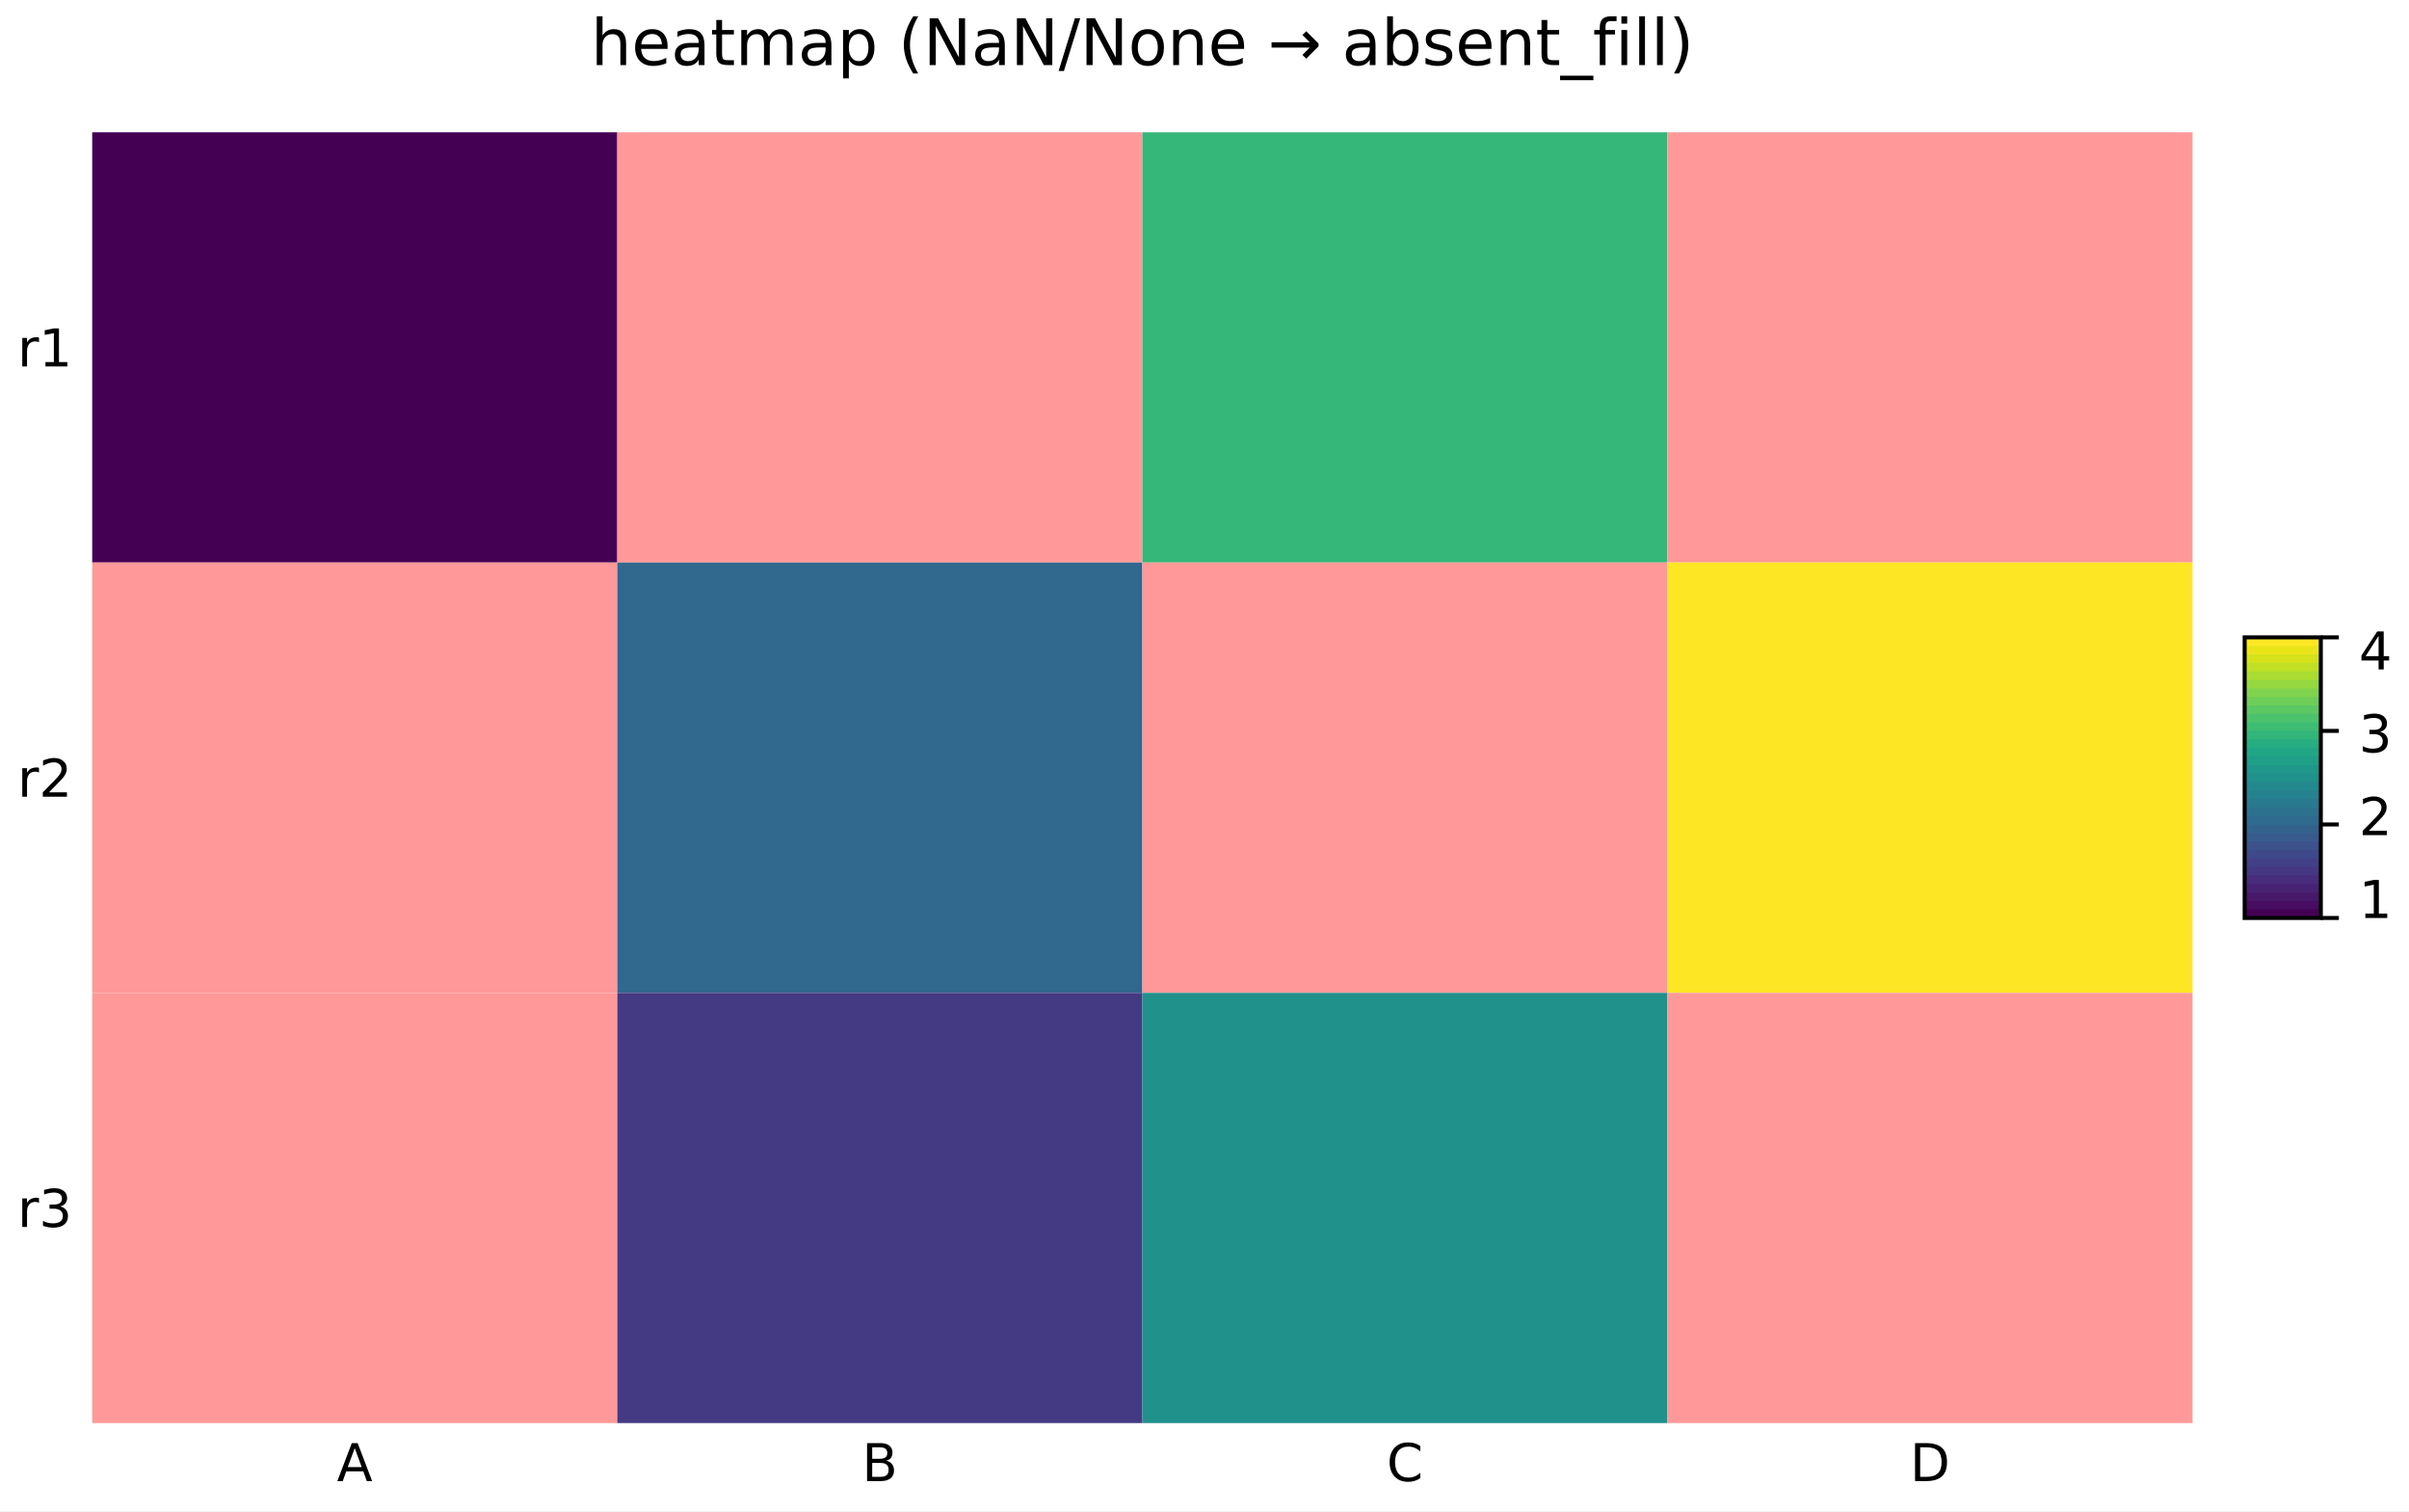
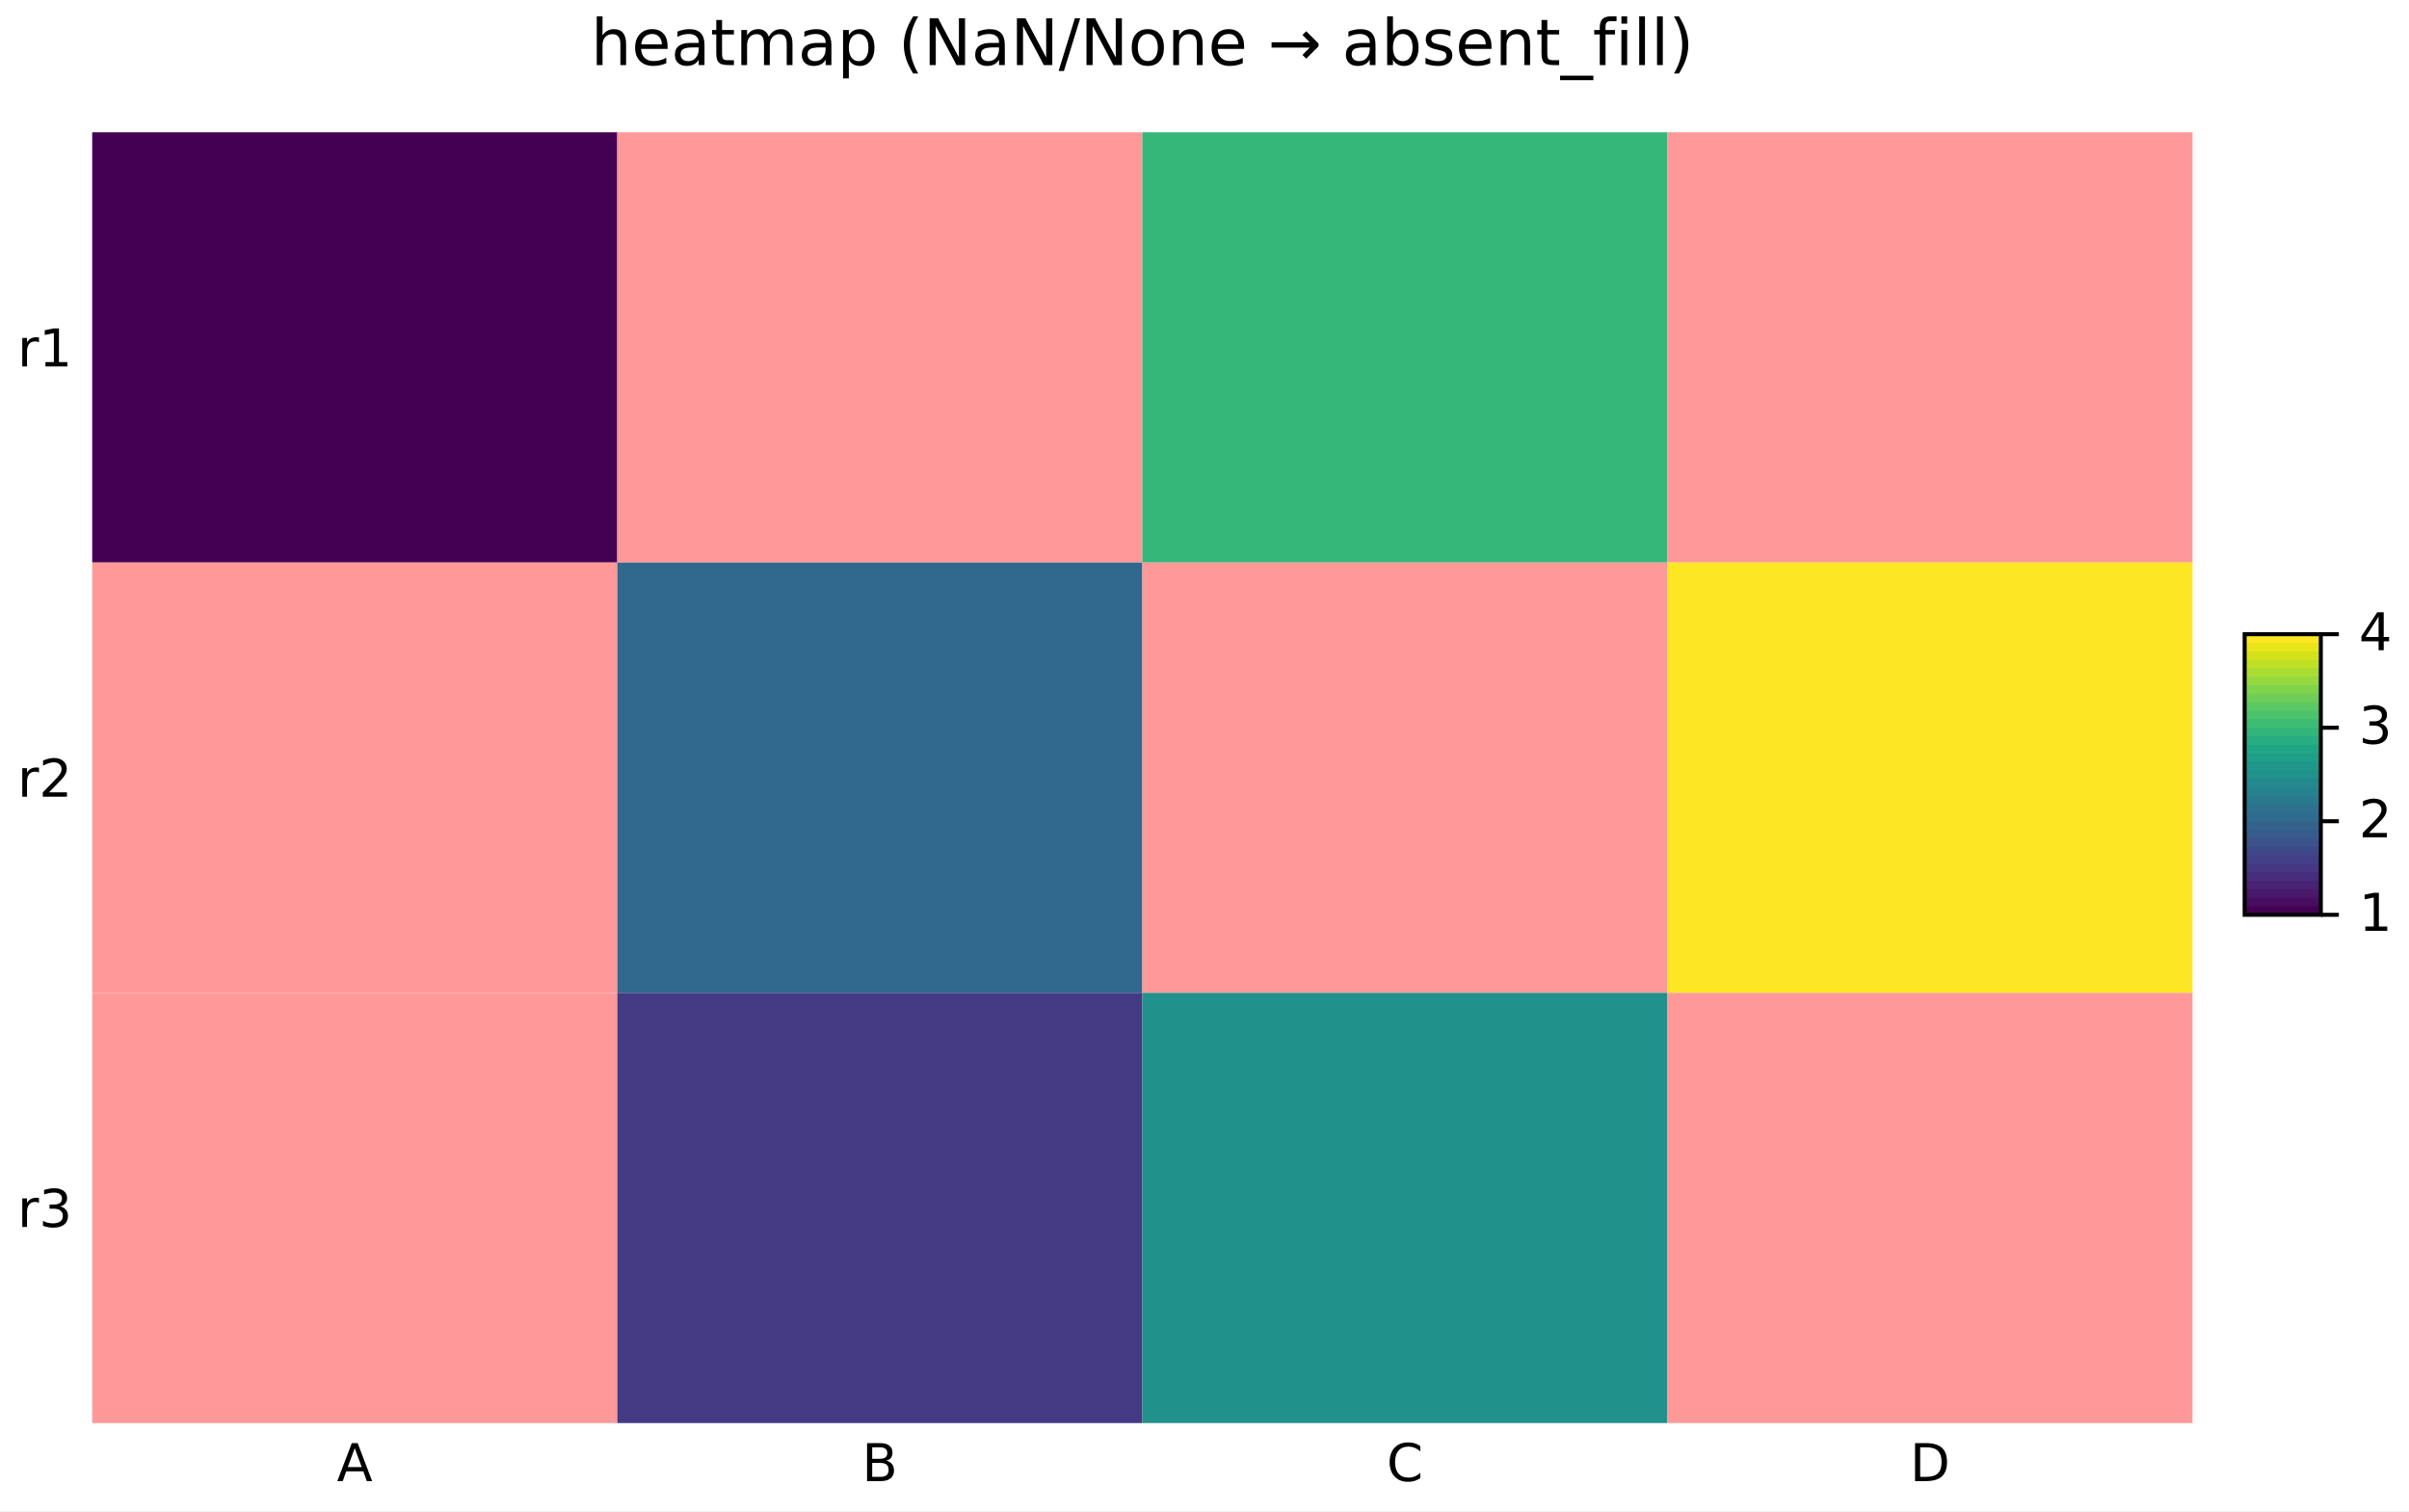
- <svg xmlns="http://www.w3.org/2000/svg" width="601" height="377" viewBox="0 0 601 377" font-family="DejaVu Sans, Bitstream Vera Sans, Verdana, Arial, sans-serif" font-size="11" data-plotlet-version="0.6.0" data-plotlet-schema="2" data-plotlet-kind="layout">
+ <svg xmlns="http://www.w3.org/2000/svg" width="601" height="377" viewBox="0 0 601 377" font-family="DejaVu Sans, Bitstream Vera Sans, Verdana, Arial, sans-serif" font-size="11" data-plotlet-version="0.6.4" data-plotlet-schema="2" data-plotlet-kind="layout">
  <rect width="601" height="377" fill="#fff" />
  <g transform="translate(4,4)">
    <g transform="translate(19.00,29.00)" data-plotlet-kind="panel" data-plotlet-title="heatmap (NaN/None → absent_fill)" data-plotlet-xscale="category" data-plotlet-yscale="category" data-plotlet-panel-bbox="4,4,593,369" data-plotlet-data-area="19,29,524,322">
      <svg x="0" y="0" width="524" height="322" overflow="hidden">
        <g class="plotlet-artist" data-plotlet-type="heatmap" data-plotlet-index="0" data-plotlet-rows="3" data-plotlet-cols="4" data-plotlet-vmin="1" data-plotlet-vmax="4" data-plotlet-cmap="viridis" data-plotlet-data-encoding="rects">
          <rect x="0.00" y="0.00" width="131.00" height="107.33" fill="rgb(68,1,84)" />
          <rect x="131.00" y="0.00" width="131.00" height="107.33" fill="#ff9999" />
          <rect x="262.00" y="0.00" width="131.00" height="107.33" fill="rgb(53,183,121)" />
          <rect x="393.00" y="0.00" width="131.00" height="107.33" fill="#ff9999" />
          <rect x="0.00" y="107.33" width="131.00" height="107.33" fill="#ff9999" />
          <rect x="131.00" y="107.33" width="131.00" height="107.33" fill="rgb(49,104,142)" />
          <rect x="262.00" y="107.33" width="131.00" height="107.33" fill="#ff9999" />
          <rect x="393.00" y="107.33" width="131.00" height="107.33" fill="rgb(253,231,37)" />
          <rect x="0.00" y="214.67" width="131.00" height="107.33" fill="#ff9999" />
          <rect x="131.00" y="214.67" width="131.00" height="107.33" fill="rgb(68,58,131)" />
          <rect x="262.00" y="214.67" width="131.00" height="107.33" fill="rgb(33,145,140)" />
          <rect x="393.00" y="214.67" width="131.00" height="107.33" fill="#ff9999" />
        </g>
      </svg>
      <path d="M65.50 328.26 63.76 332.98H67.24ZM64.77 327.00H66.23L69.84 336.48H68.51L67.64 334.05H63.37L62.51 336.48H61.16Z" fill="#000" />
      <path d="M194.60 331.95V335.42H196.66Q197.69 335.42 198.19 334.99Q198.69 334.57 198.69 333.68Q198.69 332.80 198.19 332.37Q197.69 331.95 196.66 331.95ZM194.60 328.05V330.91H196.50Q197.44 330.91 197.90 330.56Q198.36 330.21 198.36 329.48Q198.36 328.76 197.90 328.41Q197.44 328.05 196.50 328.05ZM193.32 327.00H196.59Q198.06 327.00 198.85 327.61Q199.65 328.22 199.65 329.34Q199.65 330.21 199.24 330.73Q198.83 331.24 198.05 331.37Q198.99 331.57 199.52 332.21Q200.04 332.86 200.04 333.82Q200.04 335.09 199.18 335.79Q198.31 336.48 196.72 336.48H193.32Z" fill="#000" />
      <path d="M331.33 327.73V329.08Q330.69 328.48 329.95 328.18Q329.22 327.88 328.40 327.88Q326.77 327.88 325.91 328.88Q325.04 329.87 325.04 331.75Q325.04 333.62 325.91 334.61Q326.77 335.61 328.40 335.61Q329.22 335.61 329.95 335.31Q330.69 335.01 331.33 334.41V335.75Q330.66 336.20 329.91 336.43Q329.16 336.66 328.32 336.66Q326.17 336.66 324.93 335.34Q323.69 334.03 323.69 331.75Q323.69 329.46 324.93 328.15Q326.17 326.83 328.32 326.83Q329.17 326.83 329.92 327.05Q330.67 327.28 331.33 327.73Z" fill="#000" />
      <path d="M456.05 328.05V335.42H457.60Q459.56 335.42 460.47 334.53Q461.39 333.65 461.39 331.73Q461.39 329.82 460.47 328.94Q459.56 328.05 457.60 328.05ZM454.77 327.00H457.41Q460.16 327.00 461.45 328.15Q462.74 329.29 462.74 331.73Q462.74 334.18 461.44 335.33Q460.15 336.48 457.41 336.48H454.77Z" fill="#000" />
      <path d="M-13.27 52.39Q-13.47 52.27 -13.70 52.22Q-13.93 52.17 -14.21 52.17Q-15.20 52.17 -15.73 52.81Q-16.26 53.45 -16.26 54.66V58.41H-17.44V51.30H-16.26V52.40Q-15.89 51.75 -15.30 51.44Q-14.71 51.12 -13.87 51.12Q-13.75 51.12 -13.60 51.14Q-13.46 51.16 -13.28 51.19ZM-11.66 57.33H-9.56V50.10L-11.84 50.55V49.39L-9.58 48.93H-8.29V57.33H-6.20V58.41H-11.66Z" fill="#000" />
      <path d="M-13.27 159.72Q-13.47 159.61 -13.70 159.55Q-13.93 159.50 -14.21 159.50Q-15.20 159.50 -15.73 160.14Q-16.26 160.79 -16.26 161.99V165.74H-17.44V158.63H-16.26V159.73Q-15.89 159.09 -15.30 158.77Q-14.71 158.46 -13.87 158.46Q-13.75 158.46 -13.60 158.47Q-13.46 158.49 -13.28 158.52ZM-10.78 164.66H-6.30V165.74H-12.32V164.66Q-11.59 163.90 -10.33 162.63Q-9.07 161.36 -8.75 160.99Q-8.13 160.30 -7.89 159.82Q-7.64 159.34 -7.64 158.88Q-7.64 158.12 -8.17 157.65Q-8.70 157.17 -9.55 157.17Q-10.15 157.17 -10.82 157.38Q-11.49 157.59 -12.26 158.01V156.72Q-11.48 156.41 -10.81 156.25Q-10.14 156.09 -9.58 156.09Q-8.10 156.09 -7.23 156.83Q-6.35 157.56 -6.35 158.79Q-6.35 159.38 -6.57 159.90Q-6.79 160.43 -7.37 161.14Q-7.53 161.32 -8.38 162.20Q-9.23 163.08 -10.78 164.66Z" fill="#000" />
      <path d="M-13.27 267.05Q-13.47 266.94 -13.70 266.89Q-13.93 266.83 -14.21 266.83Q-15.20 266.83 -15.73 267.48Q-16.26 268.12 -16.26 269.33V273.07H-17.44V265.96H-16.26V267.07Q-15.89 266.42 -15.30 266.11Q-14.71 265.79 -13.87 265.79Q-13.75 265.79 -13.60 265.81Q-13.46 265.82 -13.28 265.85ZM-8.00 267.96Q-7.08 268.16 -6.56 268.78Q-6.04 269.40 -6.04 270.32Q-6.04 271.72 -7.01 272.49Q-7.97 273.26 -9.75 273.26Q-10.34 273.26 -10.98 273.14Q-11.61 273.02 -12.28 272.79V271.55Q-11.75 271.86 -11.11 272.02Q-10.48 272.18 -9.79 272.18Q-8.58 272.18 -7.95 271.70Q-7.32 271.22 -7.32 270.32Q-7.32 269.48 -7.90 269.01Q-8.49 268.53 -9.54 268.53H-10.64V267.48H-9.49Q-8.54 267.48 -8.04 267.10Q-7.54 266.72 -7.54 266.01Q-7.54 265.28 -8.06 264.89Q-8.57 264.50 -9.54 264.50Q-10.07 264.50 -10.67 264.62Q-11.27 264.73 -12.00 264.97V263.83Q-11.27 263.63 -10.63 263.52Q-9.99 263.42 -9.42 263.42Q-7.96 263.42 -7.11 264.09Q-6.26 264.75 -6.26 265.88Q-6.26 266.67 -6.71 267.21Q-7.16 267.75 -8.00 267.96Z" fill="#000" />
      <path d="M133.20 -22.05V-16.77H131.77V-22.01Q131.77 -23.25 131.28 -23.87Q130.80 -24.48 129.83 -24.48Q128.66 -24.48 127.99 -23.74Q127.32 -23.00 127.32 -21.72V-16.77H125.88V-28.93H127.32V-24.16Q127.84 -24.95 128.54 -25.34Q129.23 -25.73 130.15 -25.73Q131.66 -25.73 132.43 -24.80Q133.20 -23.87 133.20 -22.05ZM143.55 -21.51V-20.80H136.95Q137.04 -19.32 137.84 -18.54Q138.64 -17.77 140.07 -17.77Q140.90 -17.77 141.68 -17.97Q142.45 -18.17 143.22 -18.58V-17.22Q142.45 -16.89 141.63 -16.72Q140.82 -16.55 139.98 -16.55Q137.89 -16.55 136.67 -17.77Q135.45 -18.98 135.45 -21.06Q135.45 -23.21 136.61 -24.47Q137.77 -25.73 139.73 -25.73Q141.50 -25.73 142.53 -24.60Q143.55 -23.46 143.55 -21.51ZM142.12 -21.93Q142.10 -23.11 141.46 -23.81Q140.81 -24.52 139.75 -24.52Q138.55 -24.52 137.82 -23.84Q137.10 -23.16 136.99 -21.92ZM149.89 -21.17Q148.15 -21.17 147.48 -20.77Q146.80 -20.38 146.80 -19.41Q146.80 -18.65 147.31 -18.20Q147.81 -17.75 148.68 -17.75Q149.88 -17.75 150.60 -18.60Q151.32 -19.45 151.32 -20.85V-21.17ZM152.76 -21.77V-16.77H151.32V-18.10Q150.83 -17.30 150.09 -16.93Q149.36 -16.55 148.30 -16.55Q146.95 -16.55 146.16 -17.30Q145.37 -18.05 145.37 -19.32Q145.37 -20.80 146.36 -21.55Q147.34 -22.30 149.30 -22.30H151.32V-22.44Q151.32 -23.43 150.67 -23.97Q150.02 -24.52 148.84 -24.52Q148.09 -24.52 147.38 -24.34Q146.66 -24.16 146.01 -23.80V-25.12Q146.80 -25.43 147.54 -25.58Q148.28 -25.73 148.98 -25.73Q150.88 -25.73 151.82 -24.75Q152.76 -23.77 152.76 -21.77ZM157.14 -28.01V-25.52H160.10V-24.41H157.14V-19.66Q157.14 -18.59 157.43 -18.28Q157.73 -17.98 158.62 -17.98H160.10V-16.77H158.62Q156.96 -16.77 156.33 -17.39Q155.70 -18.02 155.70 -19.66V-24.41H154.64V-25.52H155.70V-28.01ZM168.80 -23.84Q169.34 -24.81 170.09 -25.27Q170.84 -25.73 171.86 -25.73Q173.23 -25.73 173.97 -24.78Q174.71 -23.82 174.71 -22.05V-16.77H173.27V-22.01Q173.27 -23.27 172.82 -23.88Q172.38 -24.48 171.46 -24.48Q170.34 -24.48 169.70 -23.74Q169.05 -23.00 169.05 -21.72V-16.77H167.60V-22.01Q167.60 -23.27 167.16 -23.88Q166.71 -24.48 165.78 -24.48Q164.68 -24.48 164.03 -23.74Q163.38 -22.99 163.38 -21.72V-16.77H161.94V-25.52H163.38V-24.16Q163.88 -24.97 164.56 -25.35Q165.25 -25.73 166.20 -25.73Q167.15 -25.73 167.82 -25.25Q168.48 -24.77 168.80 -23.84ZM181.55 -21.17Q179.81 -21.17 179.14 -20.77Q178.47 -20.38 178.47 -19.41Q178.47 -18.65 178.97 -18.20Q179.48 -17.75 180.34 -17.75Q181.54 -17.75 182.26 -18.60Q182.98 -19.45 182.98 -20.85V-21.17ZM184.42 -21.77V-16.77H182.98V-18.10Q182.49 -17.30 181.76 -16.93Q181.02 -16.55 179.96 -16.55Q178.62 -16.55 177.82 -17.30Q177.03 -18.05 177.03 -19.32Q177.03 -20.80 178.02 -21.55Q179.01 -22.30 180.97 -22.30H182.98V-22.44Q182.98 -23.43 182.33 -23.97Q181.68 -24.52 180.50 -24.52Q179.75 -24.52 179.04 -24.34Q178.33 -24.16 177.67 -23.80V-25.12Q178.46 -25.43 179.20 -25.58Q179.95 -25.73 180.65 -25.73Q182.55 -25.73 183.48 -24.75Q184.42 -23.77 184.42 -21.77ZM188.77 -18.09V-13.45H187.33V-25.52H188.77V-24.20Q189.23 -24.98 189.92 -25.36Q190.61 -25.73 191.57 -25.73Q193.16 -25.73 194.16 -24.47Q195.16 -23.20 195.16 -21.14Q195.16 -19.08 194.16 -17.81Q193.16 -16.55 191.57 -16.55Q190.61 -16.55 189.92 -16.93Q189.23 -17.30 188.77 -18.09ZM193.66 -21.14Q193.66 -22.73 193.01 -23.63Q192.36 -24.53 191.22 -24.53Q190.08 -24.53 189.43 -23.63Q188.77 -22.73 188.77 -21.14Q188.77 -19.55 189.43 -18.65Q190.08 -17.75 191.22 -17.75Q192.36 -17.75 193.01 -18.65Q193.66 -19.55 193.66 -21.14ZM206.08 -28.91Q205.03 -27.12 204.52 -25.36Q204.02 -23.60 204.02 -21.80Q204.02 -19.99 204.53 -18.22Q205.04 -16.45 206.08 -14.66H204.83Q203.66 -16.50 203.07 -18.27Q202.49 -20.05 202.49 -21.80Q202.49 -23.54 203.07 -25.30Q203.65 -27.07 204.83 -28.91ZM208.93 -28.44H211.05L216.23 -18.68V-28.44H217.76V-16.77H215.63L210.46 -26.53V-16.77H208.93ZM224.81 -21.17Q223.07 -21.17 222.40 -20.77Q221.73 -20.38 221.73 -19.41Q221.73 -18.65 222.23 -18.20Q222.73 -17.75 223.60 -17.75Q224.80 -17.75 225.52 -18.60Q226.24 -19.45 226.24 -20.85V-21.17ZM227.68 -21.77V-16.77H226.24V-18.10Q225.75 -17.30 225.02 -16.93Q224.28 -16.55 223.22 -16.55Q221.88 -16.55 221.08 -17.30Q220.29 -18.05 220.29 -19.32Q220.29 -20.80 221.28 -21.55Q222.27 -22.30 224.23 -22.30H226.24V-22.44Q226.24 -23.43 225.59 -23.97Q224.94 -24.52 223.76 -24.52Q223.01 -24.52 222.30 -24.34Q221.59 -24.16 220.93 -23.80V-25.12Q221.72 -25.43 222.46 -25.58Q223.20 -25.73 223.91 -25.73Q225.80 -25.73 226.74 -24.75Q227.68 -23.77 227.68 -21.77ZM230.70 -28.44H232.83L238.00 -18.68V-28.44H239.53V-16.77H237.41L232.23 -26.53V-16.77H230.70ZM245.16 -28.44H246.49L242.43 -15.29H241.10ZM248.06 -28.44H250.19L255.36 -18.68V-28.44H256.89V-16.77H254.77L249.59 -26.53V-16.77H248.06ZM263.36 -24.52Q262.20 -24.52 261.53 -23.61Q260.86 -22.71 260.86 -21.14Q260.86 -19.57 261.53 -18.67Q262.20 -17.77 263.36 -17.77Q264.51 -17.77 265.18 -18.67Q265.85 -19.58 265.85 -21.14Q265.85 -22.70 265.18 -23.61Q264.51 -24.52 263.36 -24.52ZM263.36 -25.73Q265.23 -25.73 266.30 -24.52Q267.38 -23.30 267.38 -21.14Q267.38 -18.99 266.30 -17.77Q265.23 -16.55 263.36 -16.55Q261.48 -16.55 260.41 -17.77Q259.34 -18.99 259.34 -21.14Q259.34 -23.30 260.41 -24.52Q261.48 -25.73 263.36 -25.73ZM277.03 -22.05V-16.77H275.59V-22.01Q275.59 -23.25 275.11 -23.87Q274.62 -24.48 273.66 -24.48Q272.49 -24.48 271.82 -23.74Q271.15 -23.00 271.15 -21.72V-16.77H269.70V-25.52H271.15V-24.16Q271.66 -24.95 272.36 -25.34Q273.06 -25.73 273.98 -25.73Q275.48 -25.73 276.26 -24.80Q277.03 -23.87 277.03 -22.05ZM287.38 -21.51V-20.80H280.77Q280.87 -19.32 281.67 -18.54Q282.47 -17.77 283.90 -17.77Q284.73 -17.77 285.50 -17.97Q286.28 -18.17 287.05 -18.58V-17.22Q286.27 -16.89 285.46 -16.72Q284.65 -16.55 283.81 -16.55Q281.72 -16.55 280.50 -17.77Q279.27 -18.98 279.27 -21.06Q279.27 -23.21 280.43 -24.47Q281.59 -25.73 283.56 -25.73Q285.33 -25.73 286.36 -24.60Q287.38 -23.46 287.38 -21.51ZM285.95 -21.93Q285.93 -23.11 285.29 -23.81Q284.64 -24.52 283.58 -24.52Q282.38 -24.52 281.65 -23.84Q280.93 -23.16 280.82 -21.92ZM305.95 -22.14V-21.44L302.88 -18.37L301.94 -19.30L303.76 -21.12H294.23V-22.45H303.76L301.94 -24.27L302.88 -25.21ZM317.30 -21.17Q315.55 -21.17 314.88 -20.77Q314.21 -20.38 314.21 -19.41Q314.21 -18.65 314.71 -18.20Q315.22 -17.75 316.09 -17.75Q317.28 -17.75 318.00 -18.60Q318.73 -19.45 318.73 -20.85V-21.17ZM320.16 -21.77V-16.77H318.73V-18.10Q318.23 -17.30 317.50 -16.93Q316.77 -16.55 315.70 -16.55Q314.36 -16.55 313.57 -17.30Q312.77 -18.05 312.77 -19.32Q312.77 -20.80 313.76 -21.55Q314.75 -22.30 316.71 -22.30H318.73V-22.44Q318.73 -23.43 318.07 -23.97Q317.42 -24.52 316.24 -24.52Q315.49 -24.52 314.78 -24.34Q314.07 -24.16 313.41 -23.80V-25.12Q314.20 -25.43 314.95 -25.58Q315.69 -25.73 316.39 -25.73Q318.29 -25.73 319.23 -24.75Q320.16 -23.77 320.16 -21.77ZM329.41 -21.14Q329.41 -22.73 328.75 -23.63Q328.10 -24.53 326.96 -24.53Q325.82 -24.53 325.17 -23.63Q324.52 -22.73 324.52 -21.14Q324.52 -19.55 325.17 -18.65Q325.82 -17.75 326.96 -17.75Q328.10 -17.75 328.75 -18.65Q329.41 -19.55 329.41 -21.14ZM324.52 -24.20Q324.97 -24.98 325.66 -25.36Q326.35 -25.73 327.31 -25.73Q328.91 -25.73 329.90 -24.47Q330.90 -23.20 330.90 -21.14Q330.90 -19.08 329.90 -17.81Q328.91 -16.55 327.31 -16.55Q326.35 -16.55 325.66 -16.93Q324.97 -17.30 324.52 -18.09V-16.77H323.07V-28.93H324.52ZM338.86 -25.27V-23.91Q338.25 -24.22 337.59 -24.38Q336.94 -24.53 336.23 -24.53Q335.16 -24.53 334.63 -24.20Q334.09 -23.88 334.09 -23.22Q334.09 -22.72 334.48 -22.43Q334.86 -22.15 336.02 -21.89L336.51 -21.78Q338.04 -21.45 338.68 -20.86Q339.33 -20.26 339.33 -19.19Q339.33 -17.97 338.36 -17.26Q337.40 -16.55 335.71 -16.55Q335.01 -16.55 334.25 -16.68Q333.48 -16.82 332.64 -17.09V-18.58Q333.44 -18.16 334.21 -17.96Q334.98 -17.75 335.74 -17.75Q336.76 -17.75 337.30 -18.10Q337.85 -18.45 337.85 -19.08Q337.85 -19.66 337.46 -19.98Q337.06 -20.29 335.73 -20.58L335.23 -20.70Q333.89 -20.98 333.30 -21.56Q332.70 -22.14 332.70 -23.16Q332.70 -24.39 333.58 -25.06Q334.45 -25.73 336.06 -25.73Q336.86 -25.73 337.56 -25.62Q338.27 -25.50 338.86 -25.27ZM349.10 -21.51V-20.80H342.49Q342.59 -19.32 343.39 -18.54Q344.19 -17.77 345.62 -17.77Q346.45 -17.77 347.22 -17.97Q348.00 -18.17 348.77 -18.58V-17.22Q347.99 -16.89 347.18 -16.72Q346.37 -16.55 345.53 -16.55Q343.44 -16.55 342.21 -17.77Q340.99 -18.98 340.99 -21.06Q340.99 -23.21 342.15 -24.47Q343.31 -25.73 345.28 -25.73Q347.05 -25.73 348.07 -24.60Q349.10 -23.46 349.10 -21.51ZM347.66 -21.93Q347.65 -23.11 347.00 -23.81Q346.36 -24.52 345.30 -24.52Q344.09 -24.52 343.37 -23.84Q342.65 -23.16 342.54 -21.92ZM358.73 -22.05V-16.77H357.30V-22.01Q357.30 -23.25 356.81 -23.87Q356.33 -24.48 355.36 -24.48Q354.20 -24.48 353.52 -23.74Q352.85 -23.00 352.85 -21.72V-16.77H351.41V-25.52H352.85V-24.16Q353.37 -24.95 354.07 -25.34Q354.77 -25.73 355.68 -25.73Q357.19 -25.73 357.96 -24.80Q358.73 -23.87 358.73 -22.05ZM363.02 -28.01V-25.52H365.98V-24.41H363.02V-19.66Q363.02 -18.59 363.32 -18.28Q363.61 -17.98 364.51 -17.98H365.98V-16.77H364.51Q362.84 -16.77 362.21 -17.39Q361.58 -18.02 361.58 -19.66V-24.41H360.52V-25.52H361.58V-28.01ZM374.52 -14.12V-13.00H366.21V-14.12ZM380.30 -28.93V-27.73H378.93Q378.16 -27.73 377.86 -27.42Q377.55 -27.11 377.55 -26.30V-25.52H379.92V-24.41H377.55V-16.77H376.11V-24.41H374.73V-25.52H376.11V-26.13Q376.11 -27.59 376.79 -28.26Q377.47 -28.93 378.95 -28.93ZM381.51 -25.52H382.95V-16.77H381.51ZM381.51 -28.93H382.95V-27.11H381.51ZM385.95 -28.93H387.39V-16.77H385.95ZM390.40 -28.93H391.84V-16.77H390.40ZM394.62 -28.91H395.87Q397.04 -27.07 397.62 -25.30Q398.20 -23.54 398.20 -21.80Q398.20 -20.05 397.62 -18.27Q397.04 -16.50 395.87 -14.66H394.62Q395.66 -16.45 396.17 -18.22Q396.68 -19.99 396.68 -21.80Q396.68 -23.60 396.17 -25.36Q395.66 -27.12 394.62 -28.91Z" fill="#000" />
-       <g transform="translate(537.00,126.00)">
-         <rect x="0.00" y="0.00" width="19.00" height="3.12" fill="rgb(253,231,37)" />
-         <rect x="0.00" y="2.12" width="19.00" height="3.12" fill="rgb(234,229,26)" />
-         <rect x="0.00" y="4.24" width="19.00" height="3.12" fill="rgb(213,226,26)" />
-         <rect x="0.00" y="6.36" width="19.00" height="3.12" fill="rgb(192,223,37)" />
-         <rect x="0.00" y="8.48" width="19.00" height="3.12" fill="rgb(170,220,50)" />
-         <rect x="0.00" y="10.61" width="19.00" height="3.12" fill="rgb(149,216,64)" />
-         <rect x="0.00" y="12.73" width="19.00" height="3.12" fill="rgb(129,211,77)" />
-         <rect x="0.00" y="14.85" width="19.00" height="3.12" fill="rgb(110,206,88)" />
-         <rect x="0.00" y="16.97" width="19.00" height="3.12" fill="rgb(92,200,99)" />
-         <rect x="0.00" y="19.09" width="19.00" height="3.12" fill="rgb(76,194,108)" />
-         <rect x="0.00" y="21.21" width="19.00" height="3.12" fill="rgb(61,188,116)" />
-         <rect x="0.00" y="23.33" width="19.00" height="3.12" fill="rgb(49,181,123)" />
-         <rect x="0.00" y="25.45" width="19.00" height="3.12" fill="rgb(39,173,129)" />
-         <rect x="0.00" y="27.58" width="19.00" height="3.12" fill="rgb(33,166,133)" />
-         <rect x="0.00" y="29.70" width="19.00" height="3.12" fill="rgb(31,159,136)" />
-         <rect x="0.00" y="31.82" width="19.00" height="3.12" fill="rgb(31,151,139)" />
-         <rect x="0.00" y="33.94" width="19.00" height="3.12" fill="rgb(33,145,140)" />
-         <rect x="0.00" y="36.06" width="19.00" height="3.12" fill="rgb(35,137,142)" />
-         <rect x="0.00" y="38.18" width="19.00" height="3.12" fill="rgb(38,130,142)" />
-         <rect x="0.00" y="40.30" width="19.00" height="3.12" fill="rgb(41,122,142)" />
-         <rect x="0.00" y="42.42" width="19.00" height="3.12" fill="rgb(44,114,142)" />
-         <rect x="0.00" y="44.55" width="19.00" height="3.12" fill="rgb(47,107,142)" />
-         <rect x="0.00" y="46.67" width="19.00" height="3.12" fill="rgb(51,99,141)" />
-         <rect x="0.00" y="48.79" width="19.00" height="3.12" fill="rgb(55,91,141)" />
-         <rect x="0.00" y="50.91" width="19.00" height="3.12" fill="rgb(59,82,139)" />
-         <rect x="0.00" y="53.03" width="19.00" height="3.12" fill="rgb(62,73,137)" />
-         <rect x="0.00" y="55.15" width="19.00" height="3.12" fill="rgb(66,64,134)" />
-         <rect x="0.00" y="57.27" width="19.00" height="3.12" fill="rgb(69,55,129)" />
-         <rect x="0.00" y="59.39" width="19.00" height="3.12" fill="rgb(71,45,123)" />
-         <rect x="0.00" y="61.52" width="19.00" height="3.12" fill="rgb(72,35,116)" />
-         <rect x="0.00" y="63.64" width="19.00" height="3.12" fill="rgb(72,24,106)" />
-         <rect x="0.00" y="65.76" width="19.00" height="3.12" fill="rgb(71,13,96)" />
-         <rect x="0.00" y="67.88" width="19.00" height="2.12" fill="rgb(68,1,84)" />
-         <rect x="0.00" y="0.00" width="19.00" height="70.00" fill="none" stroke="#000000" stroke-width="1.00" />
-         <line x1="19.00" x2="23.50" y1="70.00" y2="70.00" stroke="#000000" stroke-width="1.00" />
-         <path d="M30.11 68.92H32.21V61.69L29.93 62.15V60.98L32.19 60.52H33.48V68.92H35.57V70.00H30.11Z" fill="#000" />
-         <line x1="19.00" x2="23.50" y1="46.67" y2="46.67" stroke="#000000" stroke-width="1.00" />
-         <path d="M30.99 48.25H35.47V49.33H29.45V48.25Q30.18 47.50 31.44 46.23Q32.70 44.95 33.03 44.59Q33.64 43.89 33.89 43.41Q34.13 42.93 34.13 42.47Q34.13 41.72 33.60 41.24Q33.07 40.76 32.22 40.76Q31.62 40.76 30.95 40.97Q30.28 41.18 29.52 41.61V40.31Q30.29 40.00 30.96 39.84Q31.64 39.68 32.19 39.68Q33.67 39.68 34.54 40.42Q35.42 41.16 35.42 42.39Q35.42 42.97 35.20 43.50Q34.98 44.02 34.40 44.73Q34.24 44.92 33.39 45.79Q32.54 46.67 30.99 48.25Z" fill="#000" />
-         <line x1="19.00" x2="23.50" y1="23.33" y2="23.33" stroke="#000000" stroke-width="1.00" />
-         <path d="M33.77 23.56Q34.70 23.75 35.21 24.38Q35.73 25.00 35.73 25.91Q35.73 27.31 34.77 28.08Q33.80 28.85 32.02 28.85Q31.43 28.85 30.79 28.73Q30.16 28.62 29.49 28.38V27.14Q30.02 27.45 30.66 27.61Q31.29 27.77 31.98 27.77Q33.19 27.77 33.82 27.30Q34.45 26.82 34.45 25.91Q34.45 25.07 33.87 24.60Q33.28 24.13 32.23 24.13H31.13V23.07H32.28Q33.23 23.07 33.73 22.70Q34.23 22.32 34.23 21.61Q34.23 20.88 33.71 20.49Q33.20 20.10 32.23 20.10Q31.71 20.10 31.10 20.21Q30.50 20.33 29.78 20.57V19.42Q30.51 19.22 31.14 19.12Q31.78 19.02 32.35 19.02Q33.81 19.02 34.66 19.68Q35.51 20.34 35.51 21.47Q35.51 22.26 35.06 22.80Q34.61 23.35 33.77 23.56Z" fill="#000" />
-         <line x1="19.00" x2="23.50" y1="0.00" y2="0.00" stroke="#000000" stroke-width="1.00" />
-         <path d="M33.41 -0.36 30.18 4.70H33.41ZM33.08 -1.48H34.69V4.70H36.04V5.77H34.69V8.00H33.41V5.77H29.13V4.53Z" fill="#000" />
+       <g transform="translate(537.00,119.73)">
+         <rect x="0.00" y="5.48" width="19.00" height="3.12" fill="rgb(253,231,37)" />
+         <rect x="0.00" y="7.60" width="19.00" height="3.12" fill="rgb(234,229,26)" />
+         <rect x="0.00" y="9.72" width="19.00" height="3.12" fill="rgb(213,226,26)" />
+         <rect x="0.00" y="11.84" width="19.00" height="3.12" fill="rgb(192,223,37)" />
+         <rect x="0.00" y="13.96" width="19.00" height="3.12" fill="rgb(170,220,50)" />
+         <rect x="0.00" y="16.08" width="19.00" height="3.12" fill="rgb(149,216,64)" />
+         <rect x="0.00" y="18.20" width="19.00" height="3.12" fill="rgb(129,211,77)" />
+         <rect x="0.00" y="20.33" width="19.00" height="3.12" fill="rgb(110,206,88)" />
+         <rect x="0.00" y="22.45" width="19.00" height="3.12" fill="rgb(92,200,99)" />
+         <rect x="0.00" y="24.57" width="19.00" height="3.12" fill="rgb(76,194,108)" />
+         <rect x="0.00" y="26.69" width="19.00" height="3.12" fill="rgb(61,188,116)" />
+         <rect x="0.00" y="28.81" width="19.00" height="3.12" fill="rgb(49,181,123)" />
+         <rect x="0.00" y="30.93" width="19.00" height="3.12" fill="rgb(39,173,129)" />
+         <rect x="0.00" y="33.05" width="19.00" height="3.12" fill="rgb(33,166,133)" />
+         <rect x="0.00" y="35.17" width="19.00" height="3.12" fill="rgb(31,159,136)" />
+         <rect x="0.00" y="37.30" width="19.00" height="3.12" fill="rgb(31,151,139)" />
+         <rect x="0.00" y="39.42" width="19.00" height="3.12" fill="rgb(33,145,140)" />
+         <rect x="0.00" y="41.54" width="19.00" height="3.12" fill="rgb(35,137,142)" />
+         <rect x="0.00" y="43.66" width="19.00" height="3.12" fill="rgb(38,130,142)" />
+         <rect x="0.00" y="45.78" width="19.00" height="3.12" fill="rgb(41,122,142)" />
+         <rect x="0.00" y="47.90" width="19.00" height="3.12" fill="rgb(44,114,142)" />
+         <rect x="0.00" y="50.02" width="19.00" height="3.12" fill="rgb(47,107,142)" />
+         <rect x="0.00" y="52.14" width="19.00" height="3.12" fill="rgb(51,99,141)" />
+         <rect x="0.00" y="54.26" width="19.00" height="3.12" fill="rgb(55,91,141)" />
+         <rect x="0.00" y="56.39" width="19.00" height="3.12" fill="rgb(59,82,139)" />
+         <rect x="0.00" y="58.51" width="19.00" height="3.12" fill="rgb(62,73,137)" />
+         <rect x="0.00" y="60.63" width="19.00" height="3.12" fill="rgb(66,64,134)" />
+         <rect x="0.00" y="62.75" width="19.00" height="3.12" fill="rgb(69,55,129)" />
+         <rect x="0.00" y="64.87" width="19.00" height="3.12" fill="rgb(71,45,123)" />
+         <rect x="0.00" y="66.99" width="19.00" height="3.12" fill="rgb(72,35,116)" />
+         <rect x="0.00" y="69.11" width="19.00" height="3.12" fill="rgb(72,24,106)" />
+         <rect x="0.00" y="71.23" width="19.00" height="3.12" fill="rgb(71,13,96)" />
+         <rect x="0.00" y="73.36" width="19.00" height="2.12" fill="rgb(68,1,84)" />
+         <rect x="0.00" y="5.48" width="19.00" height="70.00" fill="none" stroke="#000000" stroke-width="1.00" />
+         <line x1="19.00" x2="23.50" y1="75.48" y2="75.48" stroke="#000000" stroke-width="1.00" />
+         <path d="M30.11 78.40H32.21V71.17L29.93 71.62V70.46L32.19 70.00H33.48V78.40H35.57V79.48H30.11Z" fill="#000" />
+         <line x1="19.00" x2="23.50" y1="52.14" y2="52.14" stroke="#000000" stroke-width="1.00" />
+         <path d="M30.99 55.06H35.47V56.14H29.45V55.06Q30.18 54.31 31.44 53.04Q32.70 51.76 33.03 51.40Q33.64 50.70 33.89 50.22Q34.13 49.75 34.13 49.28Q34.13 48.53 33.60 48.05Q33.07 47.57 32.22 47.57Q31.62 47.57 30.95 47.78Q30.28 47.99 29.52 48.42V47.12Q30.29 46.81 30.96 46.65Q31.64 46.50 32.19 46.50Q33.67 46.50 34.54 47.23Q35.42 47.97 35.42 49.20Q35.42 49.78 35.20 50.31Q34.98 50.83 34.40 51.54Q34.24 51.73 33.39 52.60Q32.54 53.48 30.99 55.06Z" fill="#000" />
+         <line x1="19.00" x2="23.50" y1="28.81" y2="28.81" stroke="#000000" stroke-width="1.00" />
+         <path d="M33.77 27.70Q34.70 27.90 35.21 28.52Q35.73 29.14 35.73 30.06Q35.73 31.46 34.77 32.23Q33.80 32.99 32.02 32.99Q31.43 32.99 30.79 32.88Q30.16 32.76 29.49 32.52V31.29Q30.02 31.60 30.66 31.76Q31.29 31.92 31.98 31.92Q33.19 31.92 33.82 31.44Q34.45 30.96 34.45 30.06Q34.45 29.22 33.87 28.74Q33.28 28.27 32.23 28.27H31.13V27.22H32.28Q33.23 27.22 33.73 26.84Q34.23 26.46 34.23 25.75Q34.23 25.02 33.71 24.63Q33.20 24.24 32.23 24.24Q31.71 24.24 31.10 24.36Q30.50 24.47 29.78 24.71V23.57Q30.51 23.37 31.14 23.26Q31.78 23.16 32.35 23.16Q33.81 23.16 34.66 23.83Q35.51 24.49 35.51 25.62Q35.51 26.41 35.06 26.95Q34.61 27.49 33.77 27.70Z" fill="#000" />
+         <line x1="19.00" x2="23.50" y1="5.48" y2="5.48" stroke="#000000" stroke-width="1.00" />
+         <path d="M33.41 1.12 30.18 6.18H33.41ZM33.08 0.00H34.69V6.18H36.04V7.24H34.69V9.48H33.41V7.24H29.13V6.00Z" fill="#000" />
      </g>
    </g>
  </g>
</svg>
